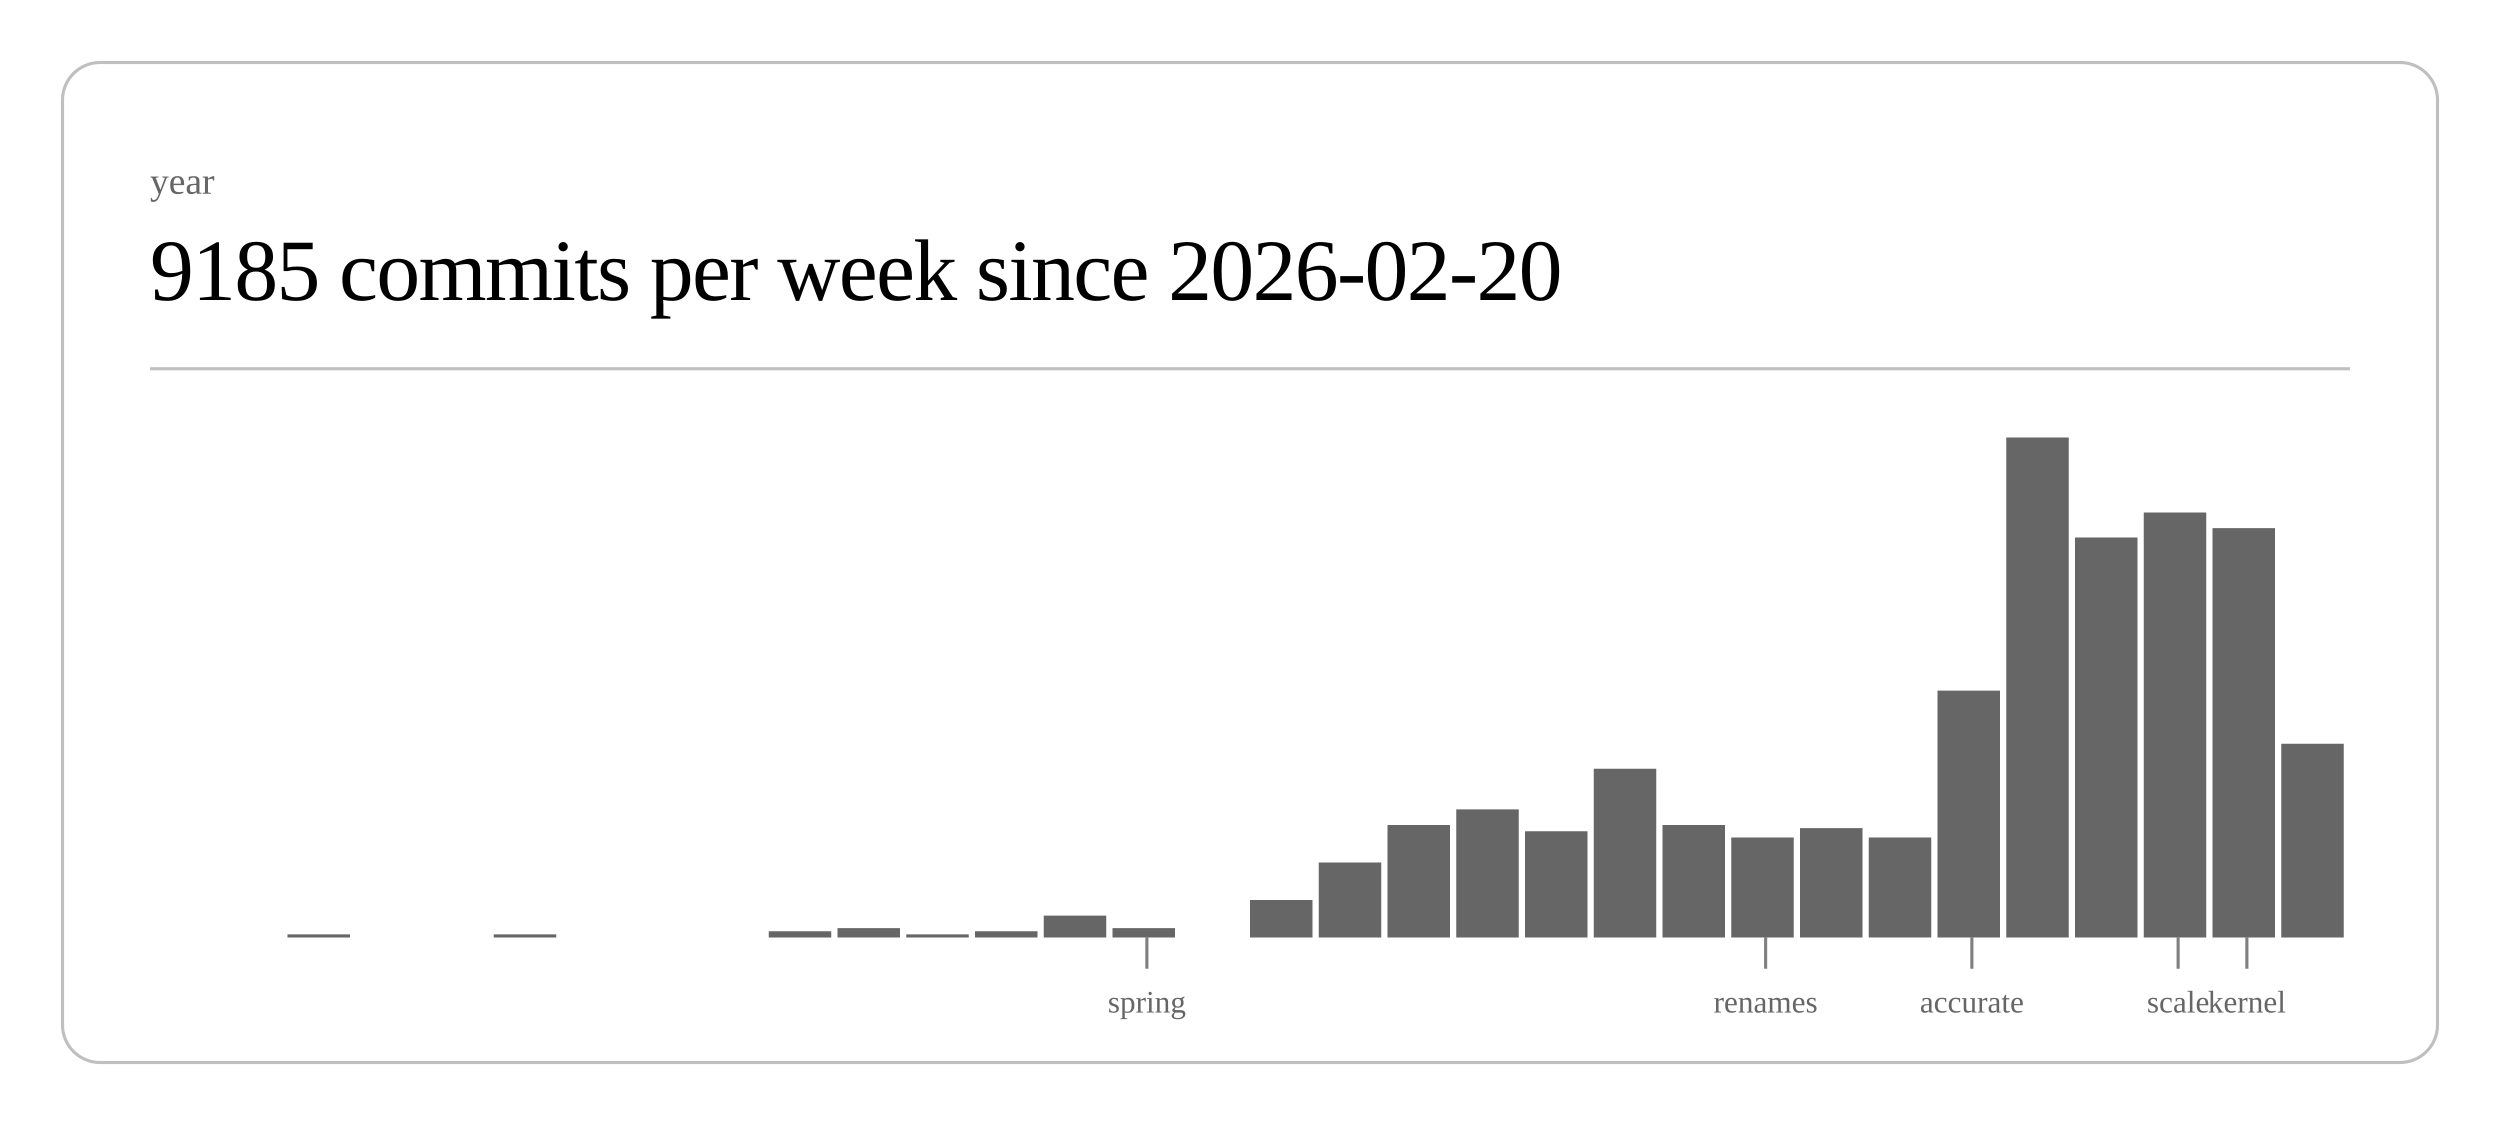
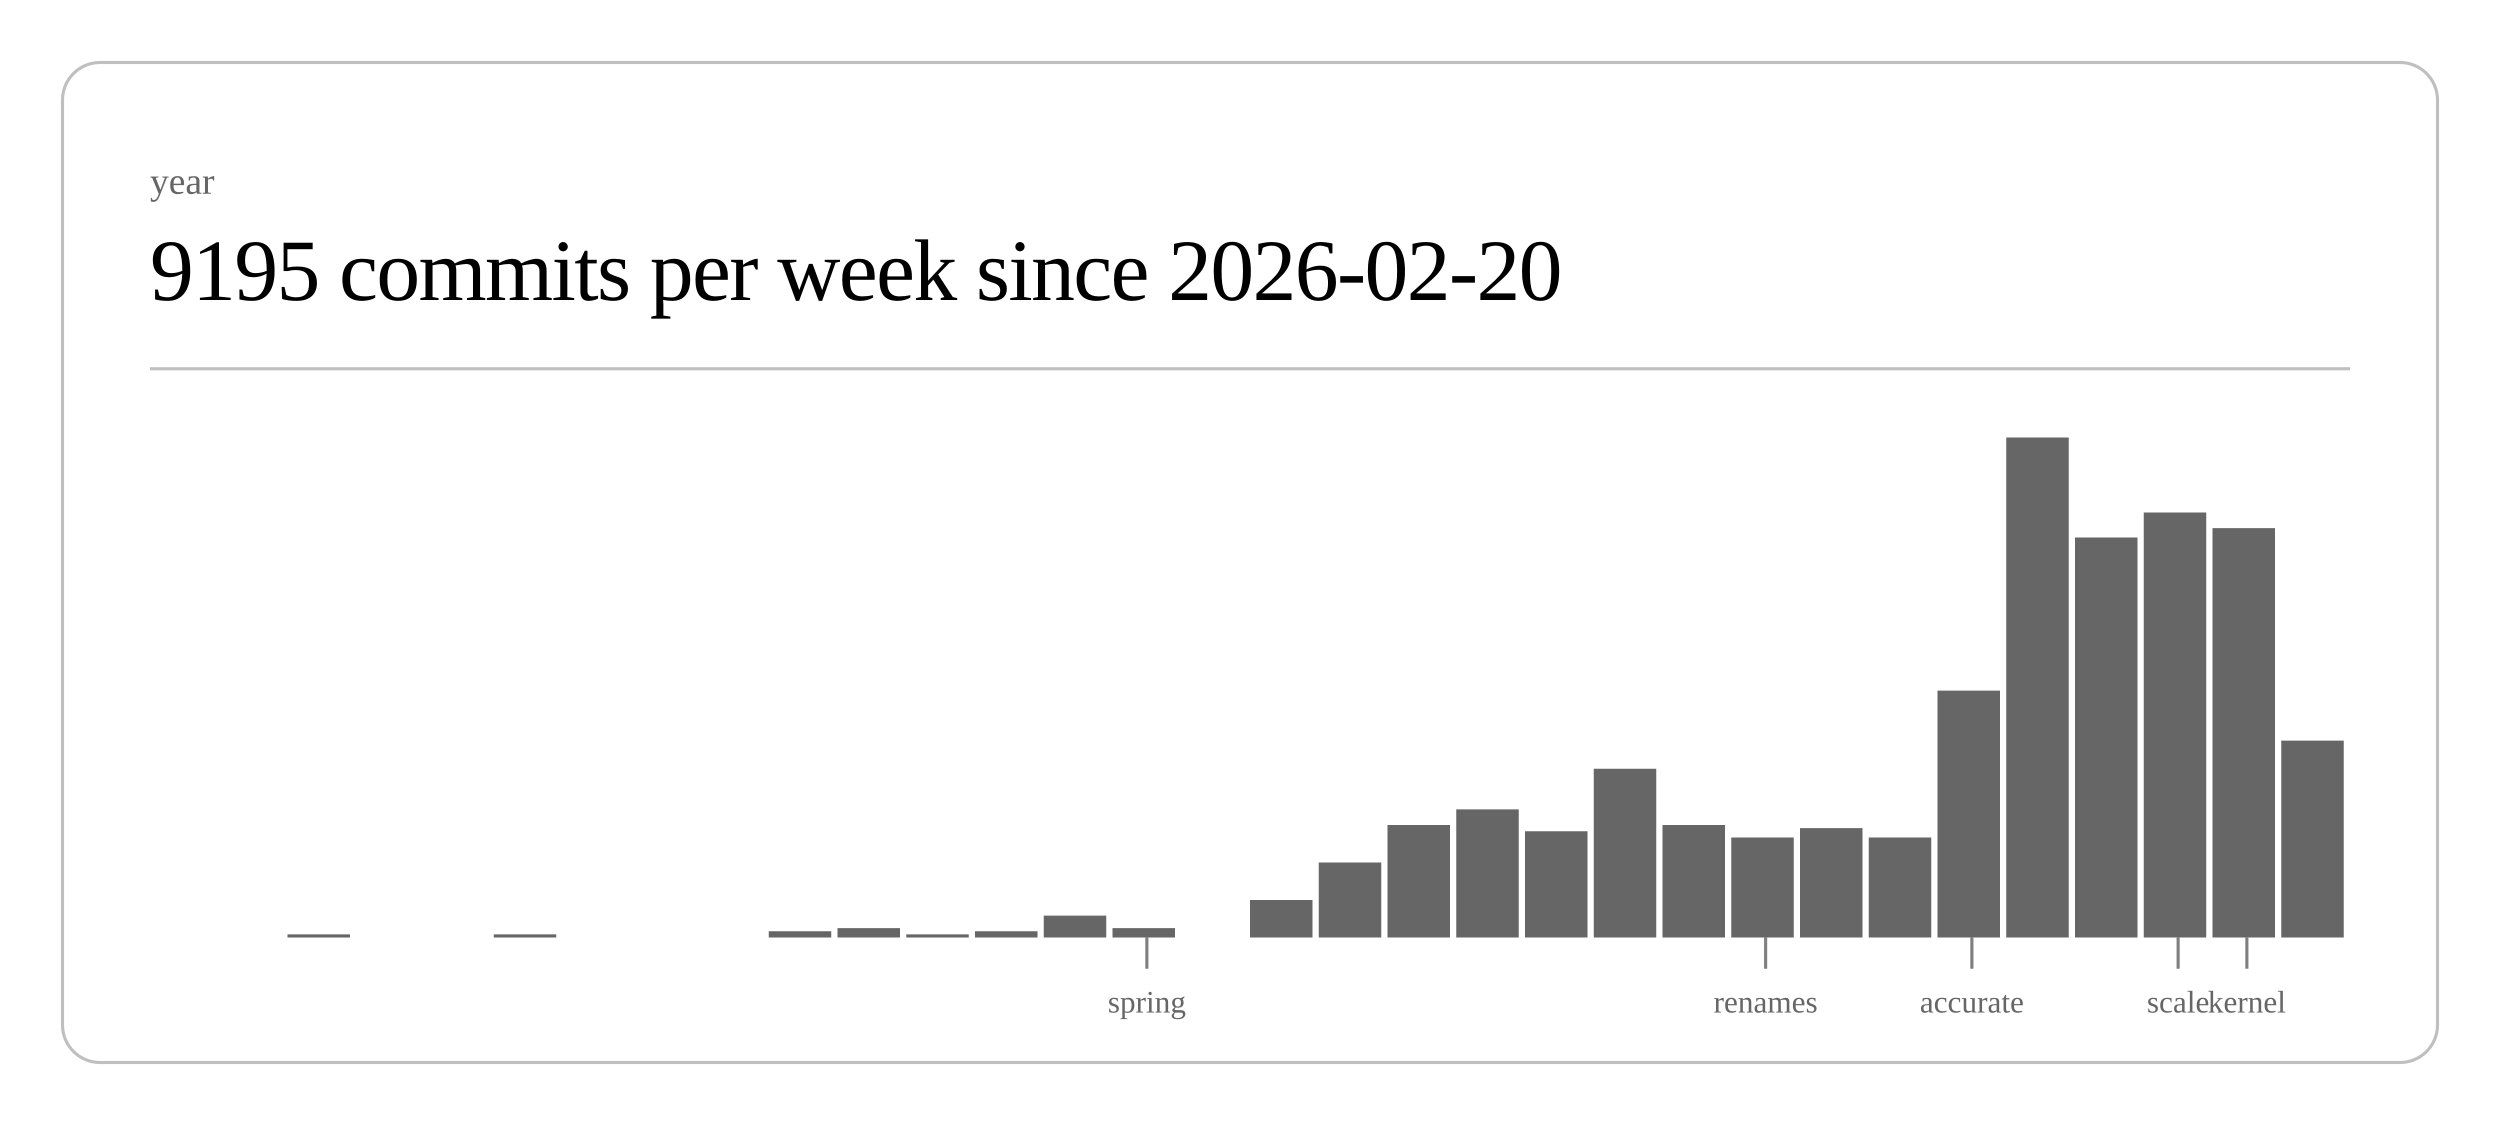
<svg xmlns="http://www.w3.org/2000/svg" class="post-header-svg" viewBox="0 0 800 360" width="800" height="360">
  <rect x="20" y="20" width="760" height="320" rx="12" ry="12" fill="none" stroke="currentColor" stroke-width="1" opacity="0.25" />
  <text fill="currentColor" x="48" y="62" font-size="12" opacity="0.6">year</text>
-   <text fill="currentColor" x="48" y="96" font-size="28" font-weight="300" letter-spacing="-0.5">9185 commits per week since 2026-02-20</text>
+   <text fill="currentColor" x="48" y="96" font-size="28" font-weight="300" letter-spacing="-0.5">9195 commits per week since 2026-02-20</text>
  <line stroke="currentColor" x1="48" y1="118" x2="752" y2="118" stroke-width="1" opacity="0.25" />
  <rect x="92.0" y="299" width="20.0" height="1" fill="currentColor" opacity="0.6" />
  <rect x="158.0" y="299" width="20.0" height="1" fill="currentColor" opacity="0.6" />
  <rect x="246.0" y="298" width="20.0" height="2" fill="currentColor" opacity="0.6" />
  <rect x="268.0" y="297" width="20.0" height="3" fill="currentColor" opacity="0.6" />
  <rect x="290.0" y="299" width="20.0" height="1" fill="currentColor" opacity="0.6" />
  <rect x="312.0" y="298" width="20.0" height="2" fill="currentColor" opacity="0.6" />
  <rect x="334.0" y="293" width="20.0" height="7" fill="currentColor" opacity="0.6" />
  <rect x="356.0" y="297" width="20.0" height="3" fill="currentColor" opacity="0.6" />
  <rect x="400.0" y="288" width="20.0" height="12" fill="currentColor" opacity="0.6" />
  <rect x="422.0" y="276" width="20.0" height="24" fill="currentColor" opacity="0.6" />
  <rect x="444.0" y="264" width="20.0" height="36" fill="currentColor" opacity="0.6" />
  <rect x="466.0" y="259" width="20.0" height="41" fill="currentColor" opacity="0.6" />
  <rect x="488.0" y="266" width="20.0" height="34" fill="currentColor" opacity="0.6" />
  <rect x="510.0" y="246" width="20.0" height="54" fill="currentColor" opacity="0.6" />
  <rect x="532.0" y="264" width="20.0" height="36" fill="currentColor" opacity="0.6" />
  <rect x="554.0" y="268" width="20.0" height="32" fill="currentColor" opacity="0.6" />
  <rect x="576.0" y="265" width="20.0" height="35" fill="currentColor" opacity="0.6" />
  <rect x="598.0" y="268" width="20.0" height="32" fill="currentColor" opacity="0.6" />
  <rect x="620.0" y="221" width="20.0" height="79" fill="currentColor" opacity="0.6" />
  <rect x="642.0" y="140" width="20.0" height="160" fill="currentColor" opacity="0.6" />
  <rect x="664.0" y="172" width="20.0" height="128" fill="currentColor" opacity="0.6" />
  <rect x="686.0" y="164" width="20.0" height="136" fill="currentColor" opacity="0.6" />
  <rect x="708.0" y="169" width="20.0" height="131" fill="currentColor" opacity="0.6" />
-   <rect x="730.0" y="238" width="20.0" height="62" fill="currentColor" opacity="0.6" />
+   <rect x="730.0" y="237" width="20.0" height="63" fill="currentColor" opacity="0.6" />
  <line stroke="currentColor" x1="367.0" y1="300" x2="367.0" y2="310" stroke-width="1" opacity="0.5" />
  <text fill="currentColor" x="367.0" y="324" font-size="10" opacity="0.6" text-anchor="middle">spring</text>
  <line stroke="currentColor" x1="565.0" y1="300" x2="565.0" y2="310" stroke-width="1" opacity="0.5" />
  <text fill="currentColor" x="565.0" y="324" font-size="10" opacity="0.6" text-anchor="middle">renames</text>
  <line stroke="currentColor" x1="631.0" y1="300" x2="631.0" y2="310" stroke-width="1" opacity="0.5" />
  <text fill="currentColor" x="631.0" y="324" font-size="10" opacity="0.6" text-anchor="middle">accurate</text>
  <line stroke="currentColor" x1="697.0" y1="300" x2="697.0" y2="310" stroke-width="1" opacity="0.5" />
  <text fill="currentColor" x="697.0" y="324" font-size="10" opacity="0.6" text-anchor="middle">scale</text>
  <line stroke="currentColor" x1="719.0" y1="300" x2="719.0" y2="310" stroke-width="1" opacity="0.5" />
  <text fill="currentColor" x="719.0" y="324" font-size="10" opacity="0.6" text-anchor="middle">kernel</text>
</svg>
